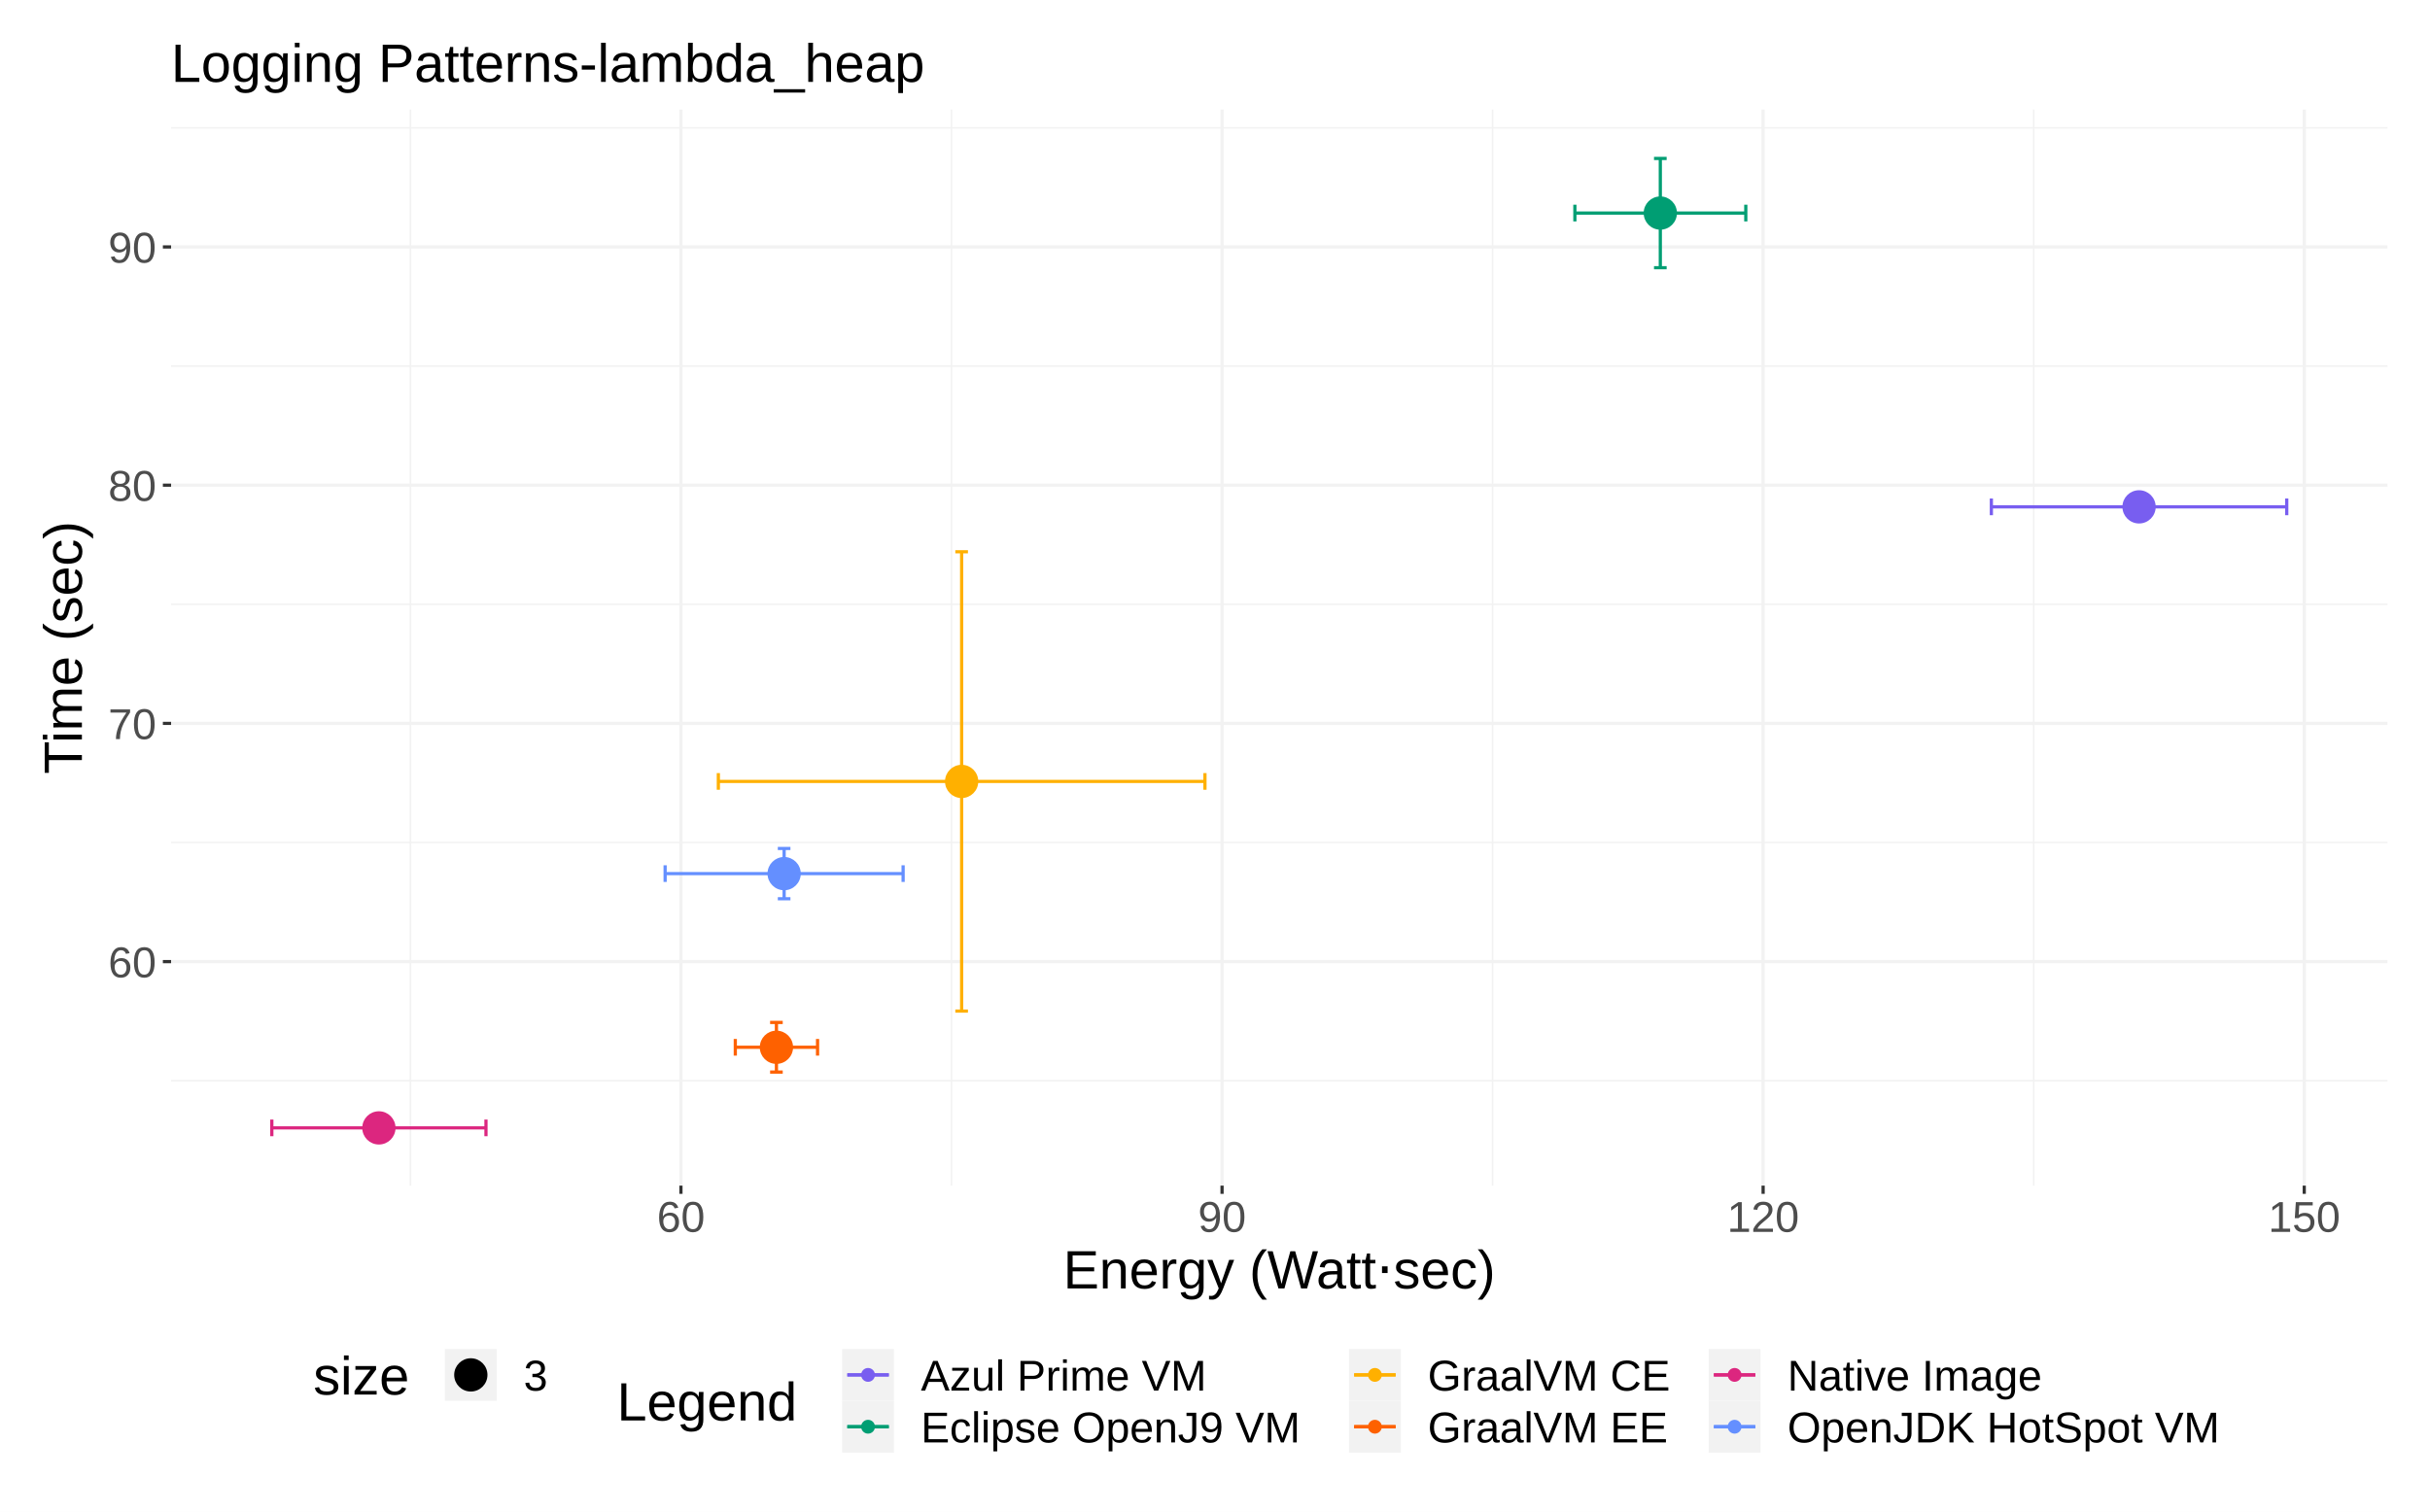
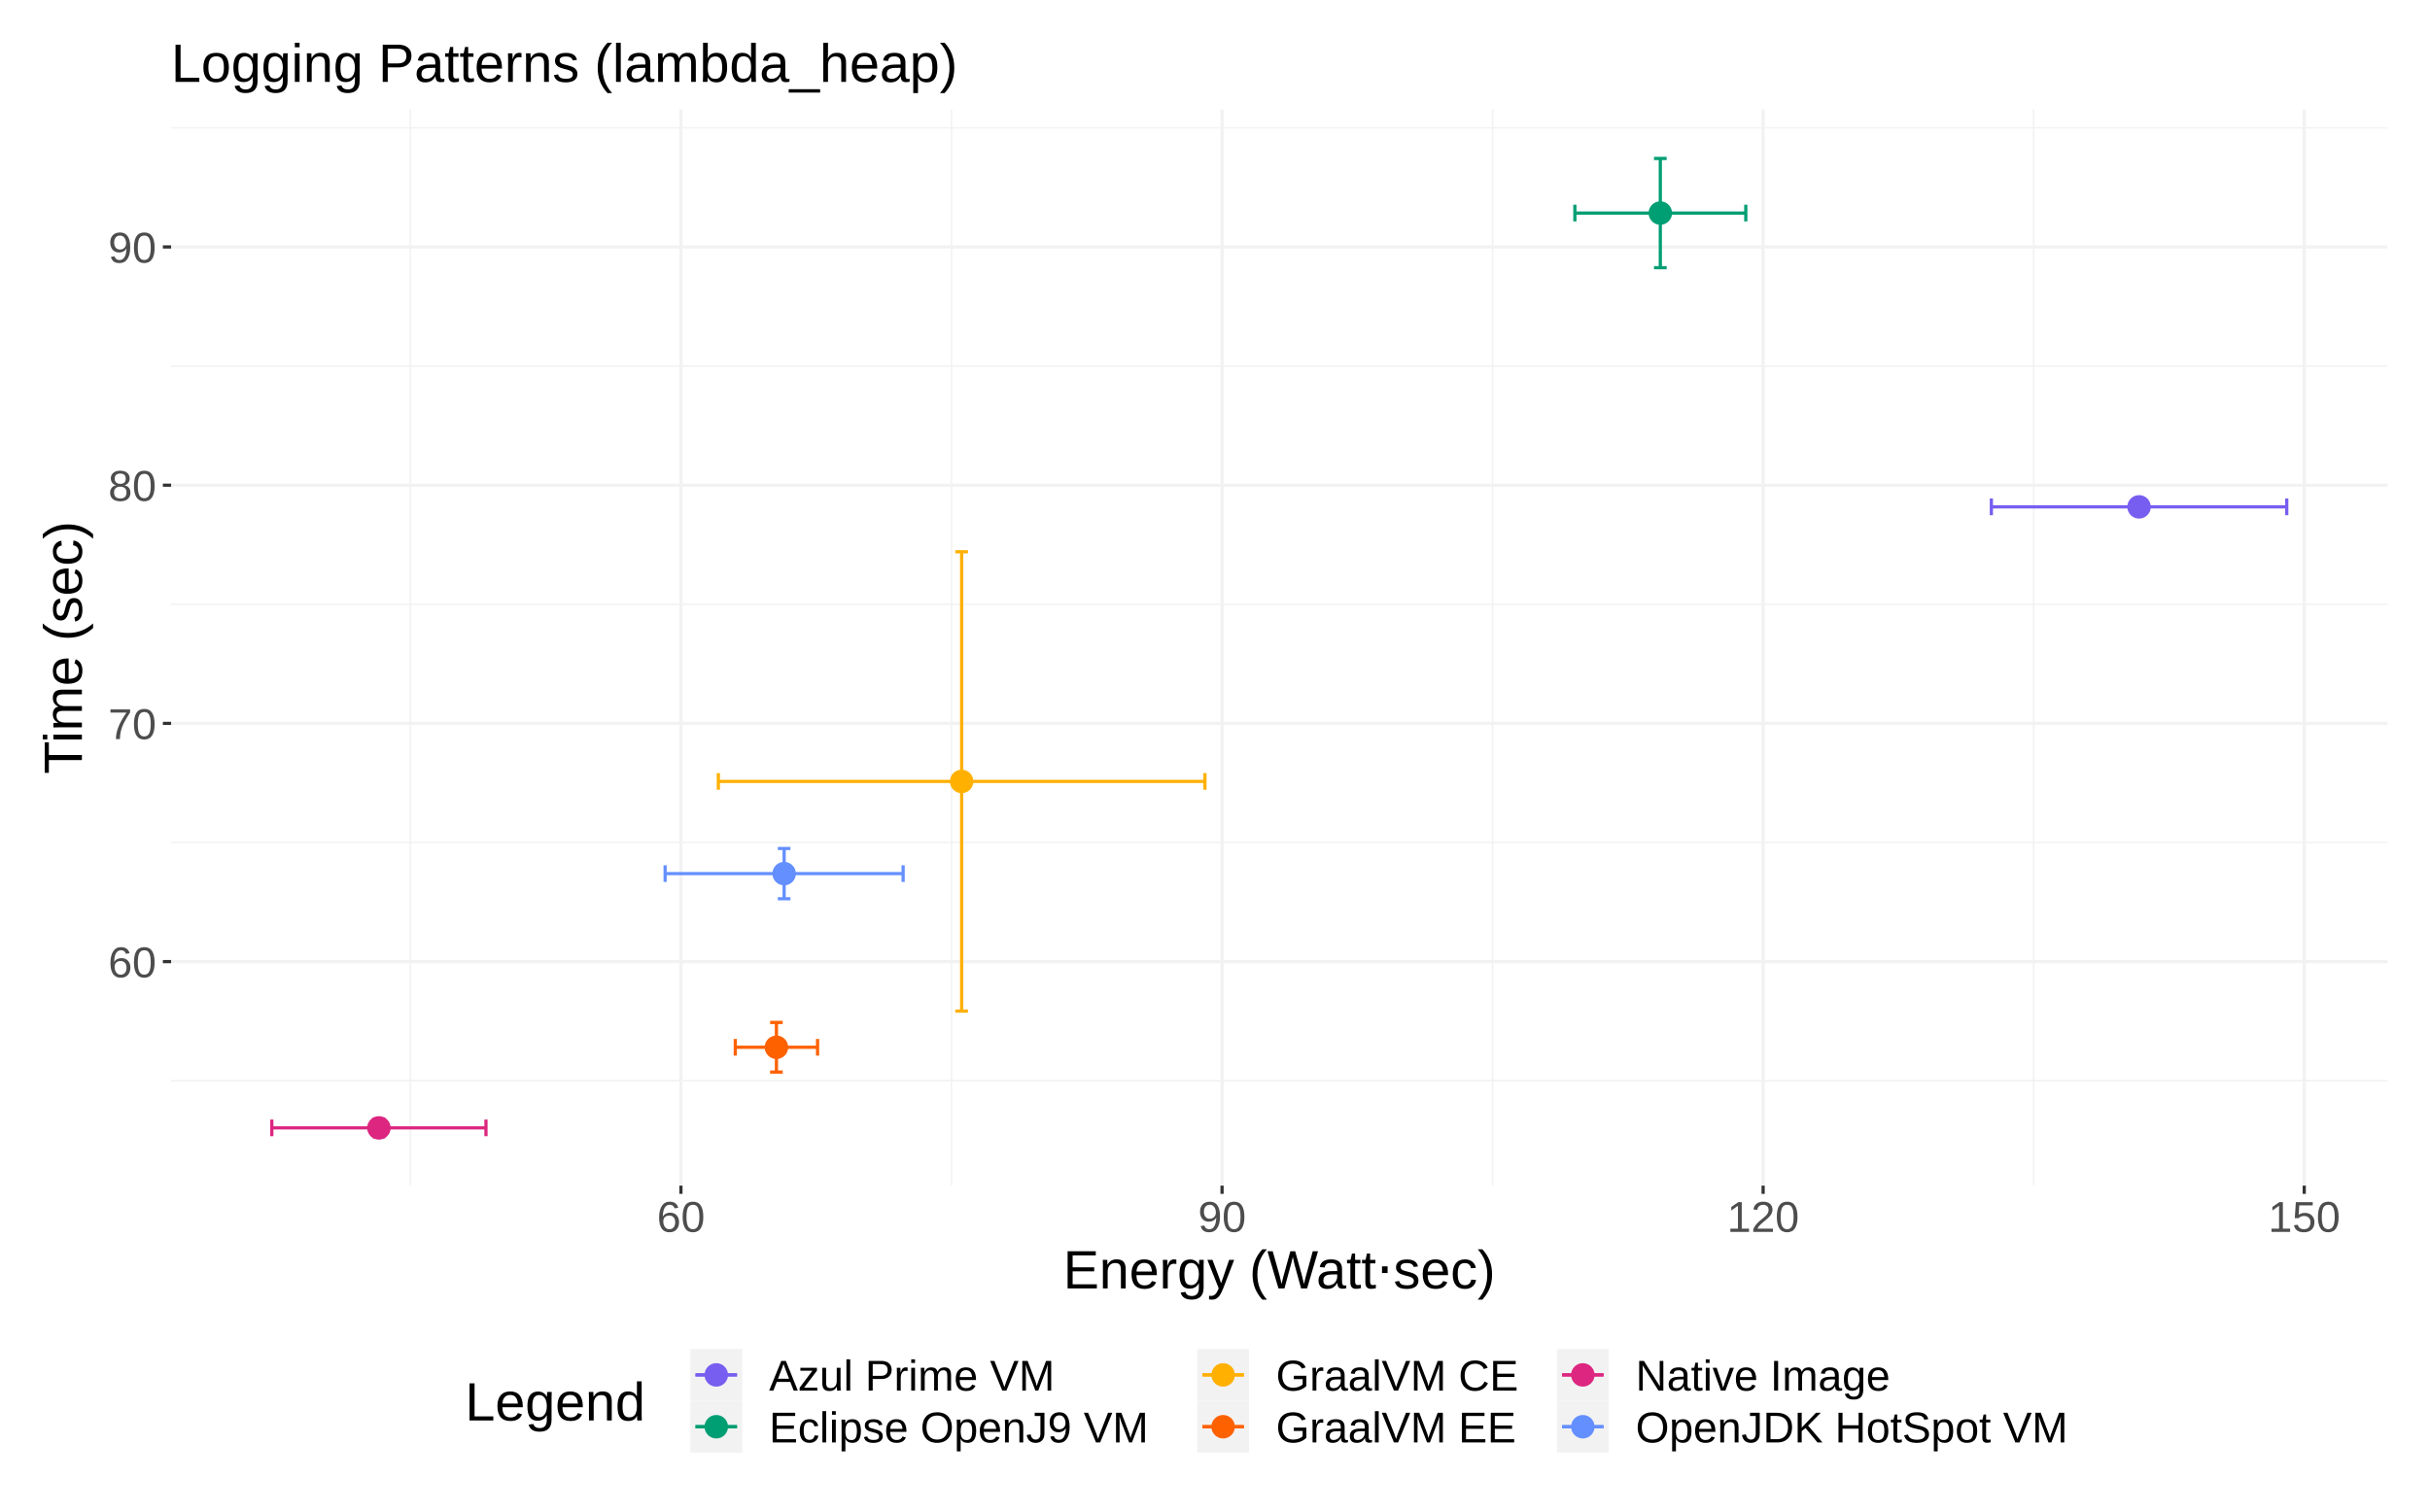
<svg xmlns="http://www.w3.org/2000/svg" class="svglite" width="810.00pt" height="504.00pt" viewBox="0 0 810.00 504.00">
  <defs>
    <style type="text/css">
    .svglite line, .svglite polyline, .svglite polygon, .svglite path, .svglite rect, .svglite circle {
      fill: none;
      stroke: #000000;
      stroke-linecap: round;
      stroke-linejoin: round;
      stroke-miterlimit: 10.00;
    }
    .svglite text {
      white-space: pre;
    }
  </style>
  </defs>
  <rect width="100%" height="100%" style="stroke: none; fill: #FFFFFF;" />
  <defs>
    <clipPath id="cpMC4wMHw4MTAuMDB8MC4wMHw1MDQuMDA=">
      <rect x="0.00" y="0.00" width="810.00" height="504.00" />
    </clipPath>
  </defs>
  <g clip-path="url(#cpMC4wMHw4MTAuMDB8MC4wMHw1MDQuMDA=)">
    <rect x="0.00" y="-0" width="810.00" height="504.00" style="stroke-width: 1.07; stroke: #FFFFFF; fill: #FFFFFF;" />
  </g>
  <defs>
    <clipPath id="cpNTcuMDN8Nzk1LjgzfDM2LjUyfDM5NS4zMg==">
      <rect x="57.03" y="36.52" width="738.80" height="358.80" />
    </clipPath>
  </defs>
  <g clip-path="url(#cpNTcuMDN8Nzk1LjgzfDM2LjUyfDM5NS4zMg==)">
    <rect x="57.03" y="36.52" width="738.80" height="358.80" style="stroke-width: 1.07; stroke: none;" />
    <polyline points="57.03,360.34 795.83,360.34 " style="stroke-width: 0.53; stroke: #F2F2F2; stroke-linecap: butt;" />
    <polyline points="57.03,280.91 795.83,280.91 " style="stroke-width: 0.53; stroke: #F2F2F2; stroke-linecap: butt;" />
    <polyline points="57.03,201.48 795.83,201.48 " style="stroke-width: 0.53; stroke: #F2F2F2; stroke-linecap: butt;" />
    <polyline points="57.03,122.05 795.83,122.05 " style="stroke-width: 0.53; stroke: #F2F2F2; stroke-linecap: butt;" />
    <polyline points="57.03,42.62 795.83,42.62 " style="stroke-width: 0.53; stroke: #F2F2F2; stroke-linecap: butt;" />
    <polyline points="136.80,395.32 136.80,36.52 " style="stroke-width: 0.53; stroke: #F2F2F2; stroke-linecap: butt;" />
    <polyline points="317.16,395.32 317.16,36.52 " style="stroke-width: 0.53; stroke: #F2F2F2; stroke-linecap: butt;" />
    <polyline points="497.53,395.32 497.53,36.52 " style="stroke-width: 0.53; stroke: #F2F2F2; stroke-linecap: butt;" />
    <polyline points="677.89,395.32 677.89,36.52 " style="stroke-width: 0.53; stroke: #F2F2F2; stroke-linecap: butt;" />
    <polyline points="57.03,320.63 795.83,320.63 " style="stroke-width: 1.07; stroke: #F2F2F2; stroke-linecap: butt;" />
    <polyline points="57.03,241.20 795.83,241.20 " style="stroke-width: 1.07; stroke: #F2F2F2; stroke-linecap: butt;" />
    <polyline points="57.03,161.77 795.83,161.77 " style="stroke-width: 1.07; stroke: #F2F2F2; stroke-linecap: butt;" />
    <polyline points="57.03,82.34 795.83,82.34 " style="stroke-width: 1.07; stroke: #F2F2F2; stroke-linecap: butt;" />
    <polyline points="226.98,395.32 226.98,36.52 " style="stroke-width: 1.07; stroke: #F2F2F2; stroke-linecap: butt;" />
    <polyline points="407.35,395.32 407.35,36.52 " style="stroke-width: 1.07; stroke: #F2F2F2; stroke-linecap: butt;" />
    <polyline points="587.71,395.32 587.71,36.52 " style="stroke-width: 1.07; stroke: #F2F2F2; stroke-linecap: butt;" />
    <polyline points="768.08,395.32 768.08,36.52 " style="stroke-width: 1.07; stroke: #F2F2F2; stroke-linecap: butt;" />
-     <circle cx="713.02" cy="169.00" r="5.19" style="stroke-width: 0.71; stroke: #785EF0; fill: #785EF0;" />
-     <circle cx="553.44" cy="71.04" r="5.19" style="stroke-width: 0.71; stroke: #009E73; fill: #009E73;" />
-     <circle cx="320.55" cy="260.55" r="5.19" style="stroke-width: 0.71; stroke: #FFB000; fill: #FFB000;" />
-     <circle cx="258.81" cy="349.19" r="5.19" style="stroke-width: 0.71; stroke: #FE6100; fill: #FE6100;" />
-     <circle cx="126.30" cy="376.07" r="5.19" style="stroke-width: 0.71; stroke: #DC267F; fill: #DC267F;" />
-     <circle cx="261.38" cy="291.29" r="5.19" style="stroke-width: 0.71; stroke: #648FFF; fill: #648FFF;" />
+     <circle cx="713.02" cy="169.00" r="3.56" style="stroke-width: 0.71; stroke: #785EF0; fill: #785EF0;" />
+     <circle cx="553.44" cy="71.04" r="3.56" style="stroke-width: 0.71; stroke: #009E73; fill: #009E73;" />
+     <circle cx="320.55" cy="260.55" r="3.56" style="stroke-width: 0.71; stroke: #FFB000; fill: #FFB000;" />
+     <circle cx="258.81" cy="349.19" r="3.56" style="stroke-width: 0.71; stroke: #FE6100; fill: #FE6100;" />
+     <circle cx="126.30" cy="376.07" r="3.56" style="stroke-width: 0.71; stroke: #DC267F; fill: #DC267F;" />
+     <circle cx="261.38" cy="291.29" r="3.56" style="stroke-width: 0.71; stroke: #648FFF; fill: #648FFF;" />
    <polyline points="762.25,171.78 762.25,166.22 " style="stroke-width: 1.07; stroke: #785EF0; stroke-linecap: butt;" />
    <polyline points="762.25,169.00 663.79,169.00 " style="stroke-width: 1.07; stroke: #785EF0; stroke-linecap: butt;" />
    <polyline points="663.79,171.78 663.79,166.22 " style="stroke-width: 1.07; stroke: #785EF0; stroke-linecap: butt;" />
    <polyline points="581.93,73.82 581.93,68.26 " style="stroke-width: 1.07; stroke: #009E73; stroke-linecap: butt;" />
    <polyline points="581.93,71.04 524.96,71.04 " style="stroke-width: 1.07; stroke: #009E73; stroke-linecap: butt;" />
    <polyline points="524.96,73.82 524.96,68.26 " style="stroke-width: 1.07; stroke: #009E73; stroke-linecap: butt;" />
    <polyline points="401.65,263.33 401.65,257.77 " style="stroke-width: 1.07; stroke: #FFB000; stroke-linecap: butt;" />
    <polyline points="401.65,260.55 239.45,260.55 " style="stroke-width: 1.07; stroke: #FFB000; stroke-linecap: butt;" />
    <polyline points="239.45,263.33 239.45,257.77 " style="stroke-width: 1.07; stroke: #FFB000; stroke-linecap: butt;" />
    <polyline points="272.52,351.97 272.52,346.41 " style="stroke-width: 1.07; stroke: #FE6100; stroke-linecap: butt;" />
    <polyline points="272.52,349.19 245.10,349.19 " style="stroke-width: 1.07; stroke: #FE6100; stroke-linecap: butt;" />
    <polyline points="245.10,351.97 245.10,346.41 " style="stroke-width: 1.07; stroke: #FE6100; stroke-linecap: butt;" />
    <polyline points="161.99,378.85 161.99,373.29 " style="stroke-width: 1.07; stroke: #DC267F; stroke-linecap: butt;" />
    <polyline points="161.99,376.07 90.61,376.07 " style="stroke-width: 1.07; stroke: #DC267F; stroke-linecap: butt;" />
    <polyline points="90.61,378.85 90.61,373.29 " style="stroke-width: 1.07; stroke: #DC267F; stroke-linecap: butt;" />
    <polyline points="301.04,294.07 301.04,288.51 " style="stroke-width: 1.07; stroke: #648FFF; stroke-linecap: butt;" />
    <polyline points="301.04,291.29 221.71,291.29 " style="stroke-width: 1.07; stroke: #648FFF; stroke-linecap: butt;" />
    <polyline points="221.71,294.07 221.71,288.51 " style="stroke-width: 1.07; stroke: #648FFF; stroke-linecap: butt;" />
    <polyline points="710.91,167.12 715.12,167.12 " style="stroke-width: 1.07; stroke: #785EF0; stroke-linecap: butt;" />
    <polyline points="713.02,167.12 713.02,170.89 " style="stroke-width: 1.07; stroke: #785EF0; stroke-linecap: butt;" />
    <polyline points="710.91,170.89 715.12,170.89 " style="stroke-width: 1.07; stroke: #785EF0; stroke-linecap: butt;" />
    <polyline points="551.34,52.83 555.55,52.83 " style="stroke-width: 1.07; stroke: #009E73; stroke-linecap: butt;" />
    <polyline points="553.44,52.83 553.44,89.26 " style="stroke-width: 1.07; stroke: #009E73; stroke-linecap: butt;" />
    <polyline points="551.34,89.26 555.55,89.26 " style="stroke-width: 1.07; stroke: #009E73; stroke-linecap: butt;" />
    <polyline points="318.44,183.98 322.65,183.98 " style="stroke-width: 1.07; stroke: #FFB000; stroke-linecap: butt;" />
    <polyline points="320.55,183.98 320.55,337.12 " style="stroke-width: 1.07; stroke: #FFB000; stroke-linecap: butt;" />
    <polyline points="318.44,337.12 322.65,337.12 " style="stroke-width: 1.07; stroke: #FFB000; stroke-linecap: butt;" />
    <polyline points="256.70,340.91 260.91,340.91 " style="stroke-width: 1.07; stroke: #FE6100; stroke-linecap: butt;" />
    <polyline points="258.81,340.91 258.81,357.46 " style="stroke-width: 1.07; stroke: #FE6100; stroke-linecap: butt;" />
    <polyline points="256.70,357.46 260.91,357.46 " style="stroke-width: 1.07; stroke: #FE6100; stroke-linecap: butt;" />
    <polyline points="124.20,373.12 128.41,373.12 " style="stroke-width: 1.07; stroke: #DC267F; stroke-linecap: butt;" />
    <polyline points="126.30,373.12 126.30,379.01 " style="stroke-width: 1.07; stroke: #DC267F; stroke-linecap: butt;" />
    <polyline points="124.20,379.01 128.41,379.01 " style="stroke-width: 1.07; stroke: #DC267F; stroke-linecap: butt;" />
    <polyline points="259.27,282.91 263.48,282.91 " style="stroke-width: 1.07; stroke: #648FFF; stroke-linecap: butt;" />
    <polyline points="261.38,282.91 261.38,299.67 " style="stroke-width: 1.07; stroke: #648FFF; stroke-linecap: butt;" />
    <polyline points="259.27,299.67 263.48,299.67 " style="stroke-width: 1.07; stroke: #648FFF; stroke-linecap: butt;" />
  </g>
  <g clip-path="url(#cpMC4wMHw4MTAuMDB8MC4wMHw1MDQuMDA=)">
    <text x="52.10" y="325.87" text-anchor="end" style="font-size: 14.40px;fill: #4D4D4D; font-family: &quot;Liberation Sans&quot;;" textLength="18.32px" lengthAdjust="spacingAndGlyphs">60</text>
    <text x="52.10" y="246.44" text-anchor="end" style="font-size: 14.40px;fill: #4D4D4D; font-family: &quot;Liberation Sans&quot;;" textLength="18.32px" lengthAdjust="spacingAndGlyphs">70</text>
    <text x="52.10" y="167.01" text-anchor="end" style="font-size: 14.40px;fill: #4D4D4D; font-family: &quot;Liberation Sans&quot;;" textLength="18.32px" lengthAdjust="spacingAndGlyphs">80</text>
    <text x="52.10" y="87.58" text-anchor="end" style="font-size: 14.40px;fill: #4D4D4D; font-family: &quot;Liberation Sans&quot;;" textLength="18.32px" lengthAdjust="spacingAndGlyphs">90</text>
    <polyline points="54.29,320.63 57.03,320.63 " style="stroke-width: 1.07; stroke: #333333; stroke-linecap: butt;" />
    <polyline points="54.29,241.20 57.03,241.20 " style="stroke-width: 1.07; stroke: #333333; stroke-linecap: butt;" />
    <polyline points="54.29,161.77 57.03,161.77 " style="stroke-width: 1.07; stroke: #333333; stroke-linecap: butt;" />
    <polyline points="54.29,82.34 57.03,82.34 " style="stroke-width: 1.07; stroke: #333333; stroke-linecap: butt;" />
    <polyline points="226.98,398.06 226.98,395.32 " style="stroke-width: 1.07; stroke: #333333; stroke-linecap: butt;" />
    <polyline points="407.35,398.06 407.35,395.32 " style="stroke-width: 1.07; stroke: #333333; stroke-linecap: butt;" />
    <polyline points="587.71,398.06 587.71,395.32 " style="stroke-width: 1.07; stroke: #333333; stroke-linecap: butt;" />
    <polyline points="768.08,398.06 768.08,395.32 " style="stroke-width: 1.07; stroke: #333333; stroke-linecap: butt;" />
    <text x="226.98" y="410.74" text-anchor="middle" style="font-size: 14.40px;fill: #4D4D4D; font-family: &quot;Liberation Sans&quot;;" textLength="18.32px" lengthAdjust="spacingAndGlyphs">60</text>
    <text x="407.35" y="410.74" text-anchor="middle" style="font-size: 14.40px;fill: #4D4D4D; font-family: &quot;Liberation Sans&quot;;" textLength="18.32px" lengthAdjust="spacingAndGlyphs">90</text>
    <text x="587.71" y="410.74" text-anchor="middle" style="font-size: 14.40px;fill: #4D4D4D; font-family: &quot;Liberation Sans&quot;;" textLength="27.48px" lengthAdjust="spacingAndGlyphs">120</text>
    <text x="768.08" y="410.74" text-anchor="middle" style="font-size: 14.40px;fill: #4D4D4D; font-family: &quot;Liberation Sans&quot;;" textLength="27.48px" lengthAdjust="spacingAndGlyphs">150</text>
    <text x="426.43" y="429.60" text-anchor="middle" style="font-size: 18.00px; font-family: &quot;Liberation Sans&quot;;" textLength="160.65px" lengthAdjust="spacingAndGlyphs">Energy (Watt⋅sec)</text>
    <text transform="translate(27.30,215.92) rotate(-90)" text-anchor="middle" style="font-size: 18.00px; font-family: &quot;Liberation Sans&quot;;" textLength="94.16px" lengthAdjust="spacingAndGlyphs">Time (sec)</text>
-     <rect x="98.96" y="444.31" width="90.23" height="28.24" style="stroke-width: 1.07; stroke: none; fill: #FFFFFF;" />
-     <text x="104.44" y="464.99" style="font-size: 18.00px; font-family: &quot;Liberation Sans&quot;;" textLength="34.90px" lengthAdjust="spacingAndGlyphs">size</text>
-     <rect x="148.30" y="449.79" width="17.28" height="17.28" style="stroke-width: 1.07; stroke: none; fill: #F2F2F2;" />
-     <circle cx="156.94" cy="458.43" r="5.19" style="stroke-width: 0.71; fill: #000000;" />
-     <text x="174.55" y="463.67" style="font-size: 14.40px; font-family: &quot;Liberation Sans&quot;;" textLength="9.16px" lengthAdjust="spacingAndGlyphs">3</text>
-     <rect x="200.15" y="444.31" width="553.75" height="45.52" style="stroke-width: 1.07; stroke: none; fill: #FFFFFF;" />
-     <text x="205.63" y="473.63" style="font-size: 18.00px; font-family: &quot;Liberation Sans&quot;;" textLength="66.12px" lengthAdjust="spacingAndGlyphs">Legend</text>
-     <rect x="280.71" y="449.79" width="17.28" height="17.28" style="stroke-width: 1.07; stroke: none; fill: #F2F2F2;" />
-     <circle cx="289.35" cy="458.43" r="1.95" style="stroke-width: 0.71; stroke: #785EF0; fill: #785EF0;" />
-     <line x1="282.44" y1="458.43" x2="296.26" y2="458.43" style="stroke-width: 1.07; stroke: #785EF0; stroke-linecap: butt;" />
-     <line x1="282.44" y1="458.43" x2="296.26" y2="458.43" style="stroke-width: 1.07; stroke: #785EF0; stroke-linecap: butt;" />
-     <rect x="280.71" y="467.07" width="17.28" height="17.28" style="stroke-width: 1.07; stroke: none; fill: #F2F2F2;" />
-     <circle cx="289.35" cy="475.71" r="1.95" style="stroke-width: 0.71; stroke: #009E73; fill: #009E73;" />
-     <line x1="282.44" y1="475.71" x2="296.26" y2="475.71" style="stroke-width: 1.07; stroke: #009E73; stroke-linecap: butt;" />
-     <line x1="282.44" y1="475.71" x2="296.26" y2="475.71" style="stroke-width: 1.07; stroke: #009E73; stroke-linecap: butt;" />
-     <rect x="449.66" y="449.79" width="17.28" height="17.28" style="stroke-width: 1.07; stroke: none; fill: #F2F2F2;" />
-     <circle cx="458.30" cy="458.43" r="1.95" style="stroke-width: 0.71; stroke: #FFB000; fill: #FFB000;" />
-     <line x1="451.39" y1="458.43" x2="465.21" y2="458.43" style="stroke-width: 1.07; stroke: #FFB000; stroke-linecap: butt;" />
-     <line x1="451.39" y1="458.43" x2="465.21" y2="458.43" style="stroke-width: 1.07; stroke: #FFB000; stroke-linecap: butt;" />
-     <rect x="449.66" y="467.07" width="17.28" height="17.28" style="stroke-width: 1.07; stroke: none; fill: #F2F2F2;" />
-     <circle cx="458.30" cy="475.71" r="1.95" style="stroke-width: 0.71; stroke: #FE6100; fill: #FE6100;" />
-     <line x1="451.39" y1="475.71" x2="465.21" y2="475.71" style="stroke-width: 1.07; stroke: #FE6100; stroke-linecap: butt;" />
-     <line x1="451.39" y1="475.71" x2="465.21" y2="475.71" style="stroke-width: 1.07; stroke: #FE6100; stroke-linecap: butt;" />
-     <rect x="569.56" y="449.79" width="17.28" height="17.28" style="stroke-width: 1.07; stroke: none; fill: #F2F2F2;" />
-     <circle cx="578.20" cy="458.43" r="1.95" style="stroke-width: 0.71; stroke: #DC267F; fill: #DC267F;" />
-     <line x1="571.29" y1="458.43" x2="585.11" y2="458.43" style="stroke-width: 1.07; stroke: #DC267F; stroke-linecap: butt;" />
-     <line x1="571.29" y1="458.43" x2="585.11" y2="458.43" style="stroke-width: 1.07; stroke: #DC267F; stroke-linecap: butt;" />
-     <rect x="569.56" y="467.07" width="17.28" height="17.28" style="stroke-width: 1.07; stroke: none; fill: #F2F2F2;" />
-     <circle cx="578.20" cy="475.71" r="1.95" style="stroke-width: 0.71; stroke: #648FFF; fill: #648FFF;" />
-     <line x1="571.29" y1="475.71" x2="585.11" y2="475.71" style="stroke-width: 1.07; stroke: #648FFF; stroke-linecap: butt;" />
-     <line x1="571.29" y1="475.71" x2="585.11" y2="475.71" style="stroke-width: 1.07; stroke: #648FFF; stroke-linecap: butt;" />
-     <text x="306.96" y="463.67" style="font-size: 14.40px; font-family: &quot;Liberation Sans&quot;;" textLength="103.13px" lengthAdjust="spacingAndGlyphs">Azul Prime VM</text>
-     <text x="306.96" y="480.95" style="font-size: 14.40px; font-family: &quot;Liberation Sans&quot;;" textLength="133.74px" lengthAdjust="spacingAndGlyphs">Eclipse OpenJ9 VM</text>
-     <text x="475.91" y="463.67" style="font-size: 14.40px; font-family: &quot;Liberation Sans&quot;;" textLength="84.69px" lengthAdjust="spacingAndGlyphs">GraalVM CE</text>
-     <text x="475.91" y="480.95" style="font-size: 14.40px; font-family: &quot;Liberation Sans&quot;;" textLength="83.73px" lengthAdjust="spacingAndGlyphs">GraalVM EE</text>
-     <text x="595.81" y="463.67" style="font-size: 14.40px; font-family: &quot;Liberation Sans&quot;;" textLength="96.25px" lengthAdjust="spacingAndGlyphs">Native Image</text>
-     <text x="595.81" y="480.95" style="font-size: 14.40px; font-family: &quot;Liberation Sans&quot;;" textLength="152.61px" lengthAdjust="spacingAndGlyphs">OpenJDK HotSpot VM</text>
-     <text x="57.03" y="27.30" style="font-size: 18.00px; font-family: &quot;Liberation Sans&quot;;" textLength="279.15px" lengthAdjust="spacingAndGlyphs">Logging Patterns-lambda_heap</text>
+     <rect x="149.55" y="444.31" width="553.75" height="45.52" style="stroke-width: 1.07; stroke: none; fill: #FFFFFF;" />
+     <text x="155.03" y="473.63" style="font-size: 18.00px; font-family: &quot;Liberation Sans&quot;;" textLength="66.12px" lengthAdjust="spacingAndGlyphs">Legend</text>
+     <rect x="230.12" y="449.79" width="17.28" height="17.28" style="stroke-width: 1.07; stroke: none; fill: #F2F2F2;" />
+     <circle cx="238.76" cy="458.43" r="3.56" style="stroke-width: 0.71; stroke: #785EF0; fill: #785EF0;" />
+     <line x1="231.84" y1="458.43" x2="245.67" y2="458.43" style="stroke-width: 1.07; stroke: #785EF0; stroke-linecap: butt;" />
+     <line x1="231.84" y1="458.43" x2="245.67" y2="458.43" style="stroke-width: 1.07; stroke: #785EF0; stroke-linecap: butt;" />
+     <rect x="230.12" y="467.07" width="17.28" height="17.28" style="stroke-width: 1.07; stroke: none; fill: #F2F2F2;" />
+     <circle cx="238.76" cy="475.71" r="3.56" style="stroke-width: 0.71; stroke: #009E73; fill: #009E73;" />
+     <line x1="231.84" y1="475.71" x2="245.67" y2="475.71" style="stroke-width: 1.07; stroke: #009E73; stroke-linecap: butt;" />
+     <line x1="231.84" y1="475.71" x2="245.67" y2="475.71" style="stroke-width: 1.07; stroke: #009E73; stroke-linecap: butt;" />
+     <rect x="399.07" y="449.79" width="17.28" height="17.28" style="stroke-width: 1.07; stroke: none; fill: #F2F2F2;" />
+     <circle cx="407.71" cy="458.43" r="3.56" style="stroke-width: 0.71; stroke: #FFB000; fill: #FFB000;" />
+     <line x1="400.80" y1="458.43" x2="414.62" y2="458.43" style="stroke-width: 1.07; stroke: #FFB000; stroke-linecap: butt;" />
+     <line x1="400.80" y1="458.43" x2="414.62" y2="458.43" style="stroke-width: 1.07; stroke: #FFB000; stroke-linecap: butt;" />
+     <rect x="399.07" y="467.07" width="17.28" height="17.28" style="stroke-width: 1.07; stroke: none; fill: #F2F2F2;" />
+     <circle cx="407.71" cy="475.71" r="3.56" style="stroke-width: 0.71; stroke: #FE6100; fill: #FE6100;" />
+     <line x1="400.80" y1="475.71" x2="414.62" y2="475.71" style="stroke-width: 1.07; stroke: #FE6100; stroke-linecap: butt;" />
+     <line x1="400.80" y1="475.71" x2="414.62" y2="475.71" style="stroke-width: 1.07; stroke: #FE6100; stroke-linecap: butt;" />
+     <rect x="518.97" y="449.79" width="17.28" height="17.28" style="stroke-width: 1.07; stroke: none; fill: #F2F2F2;" />
+     <circle cx="527.61" cy="458.43" r="3.56" style="stroke-width: 0.71; stroke: #DC267F; fill: #DC267F;" />
+     <line x1="520.70" y1="458.43" x2="534.52" y2="458.43" style="stroke-width: 1.07; stroke: #DC267F; stroke-linecap: butt;" />
+     <line x1="520.70" y1="458.43" x2="534.52" y2="458.43" style="stroke-width: 1.07; stroke: #DC267F; stroke-linecap: butt;" />
+     <rect x="518.97" y="467.07" width="17.28" height="17.28" style="stroke-width: 1.07; stroke: none; fill: #F2F2F2;" />
+     <circle cx="527.61" cy="475.71" r="3.56" style="stroke-width: 0.71; stroke: #648FFF; fill: #648FFF;" />
+     <line x1="520.70" y1="475.71" x2="534.52" y2="475.71" style="stroke-width: 1.07; stroke: #648FFF; stroke-linecap: butt;" />
+     <line x1="520.70" y1="475.71" x2="534.52" y2="475.71" style="stroke-width: 1.07; stroke: #648FFF; stroke-linecap: butt;" />
+     <text x="256.36" y="463.67" style="font-size: 14.40px; font-family: &quot;Liberation Sans&quot;;" textLength="103.13px" lengthAdjust="spacingAndGlyphs">Azul Prime VM</text>
+     <text x="256.36" y="480.95" style="font-size: 14.40px; font-family: &quot;Liberation Sans&quot;;" textLength="133.74px" lengthAdjust="spacingAndGlyphs">Eclipse OpenJ9 VM</text>
+     <text x="425.32" y="463.67" style="font-size: 14.40px; font-family: &quot;Liberation Sans&quot;;" textLength="84.69px" lengthAdjust="spacingAndGlyphs">GraalVM CE</text>
+     <text x="425.32" y="480.95" style="font-size: 14.40px; font-family: &quot;Liberation Sans&quot;;" textLength="83.73px" lengthAdjust="spacingAndGlyphs">GraalVM EE</text>
+     <text x="545.21" y="463.67" style="font-size: 14.40px; font-family: &quot;Liberation Sans&quot;;" textLength="96.25px" lengthAdjust="spacingAndGlyphs">Native Image</text>
+     <text x="545.21" y="480.95" style="font-size: 14.40px; font-family: &quot;Liberation Sans&quot;;" textLength="152.61px" lengthAdjust="spacingAndGlyphs">OpenJDK HotSpot VM</text>
+     <text x="57.03" y="27.30" style="font-size: 18.00px; font-family: &quot;Liberation Sans&quot;;" textLength="292.42px" lengthAdjust="spacingAndGlyphs">Logging Patterns (lambda_heap)</text>
  </g>
</svg>
